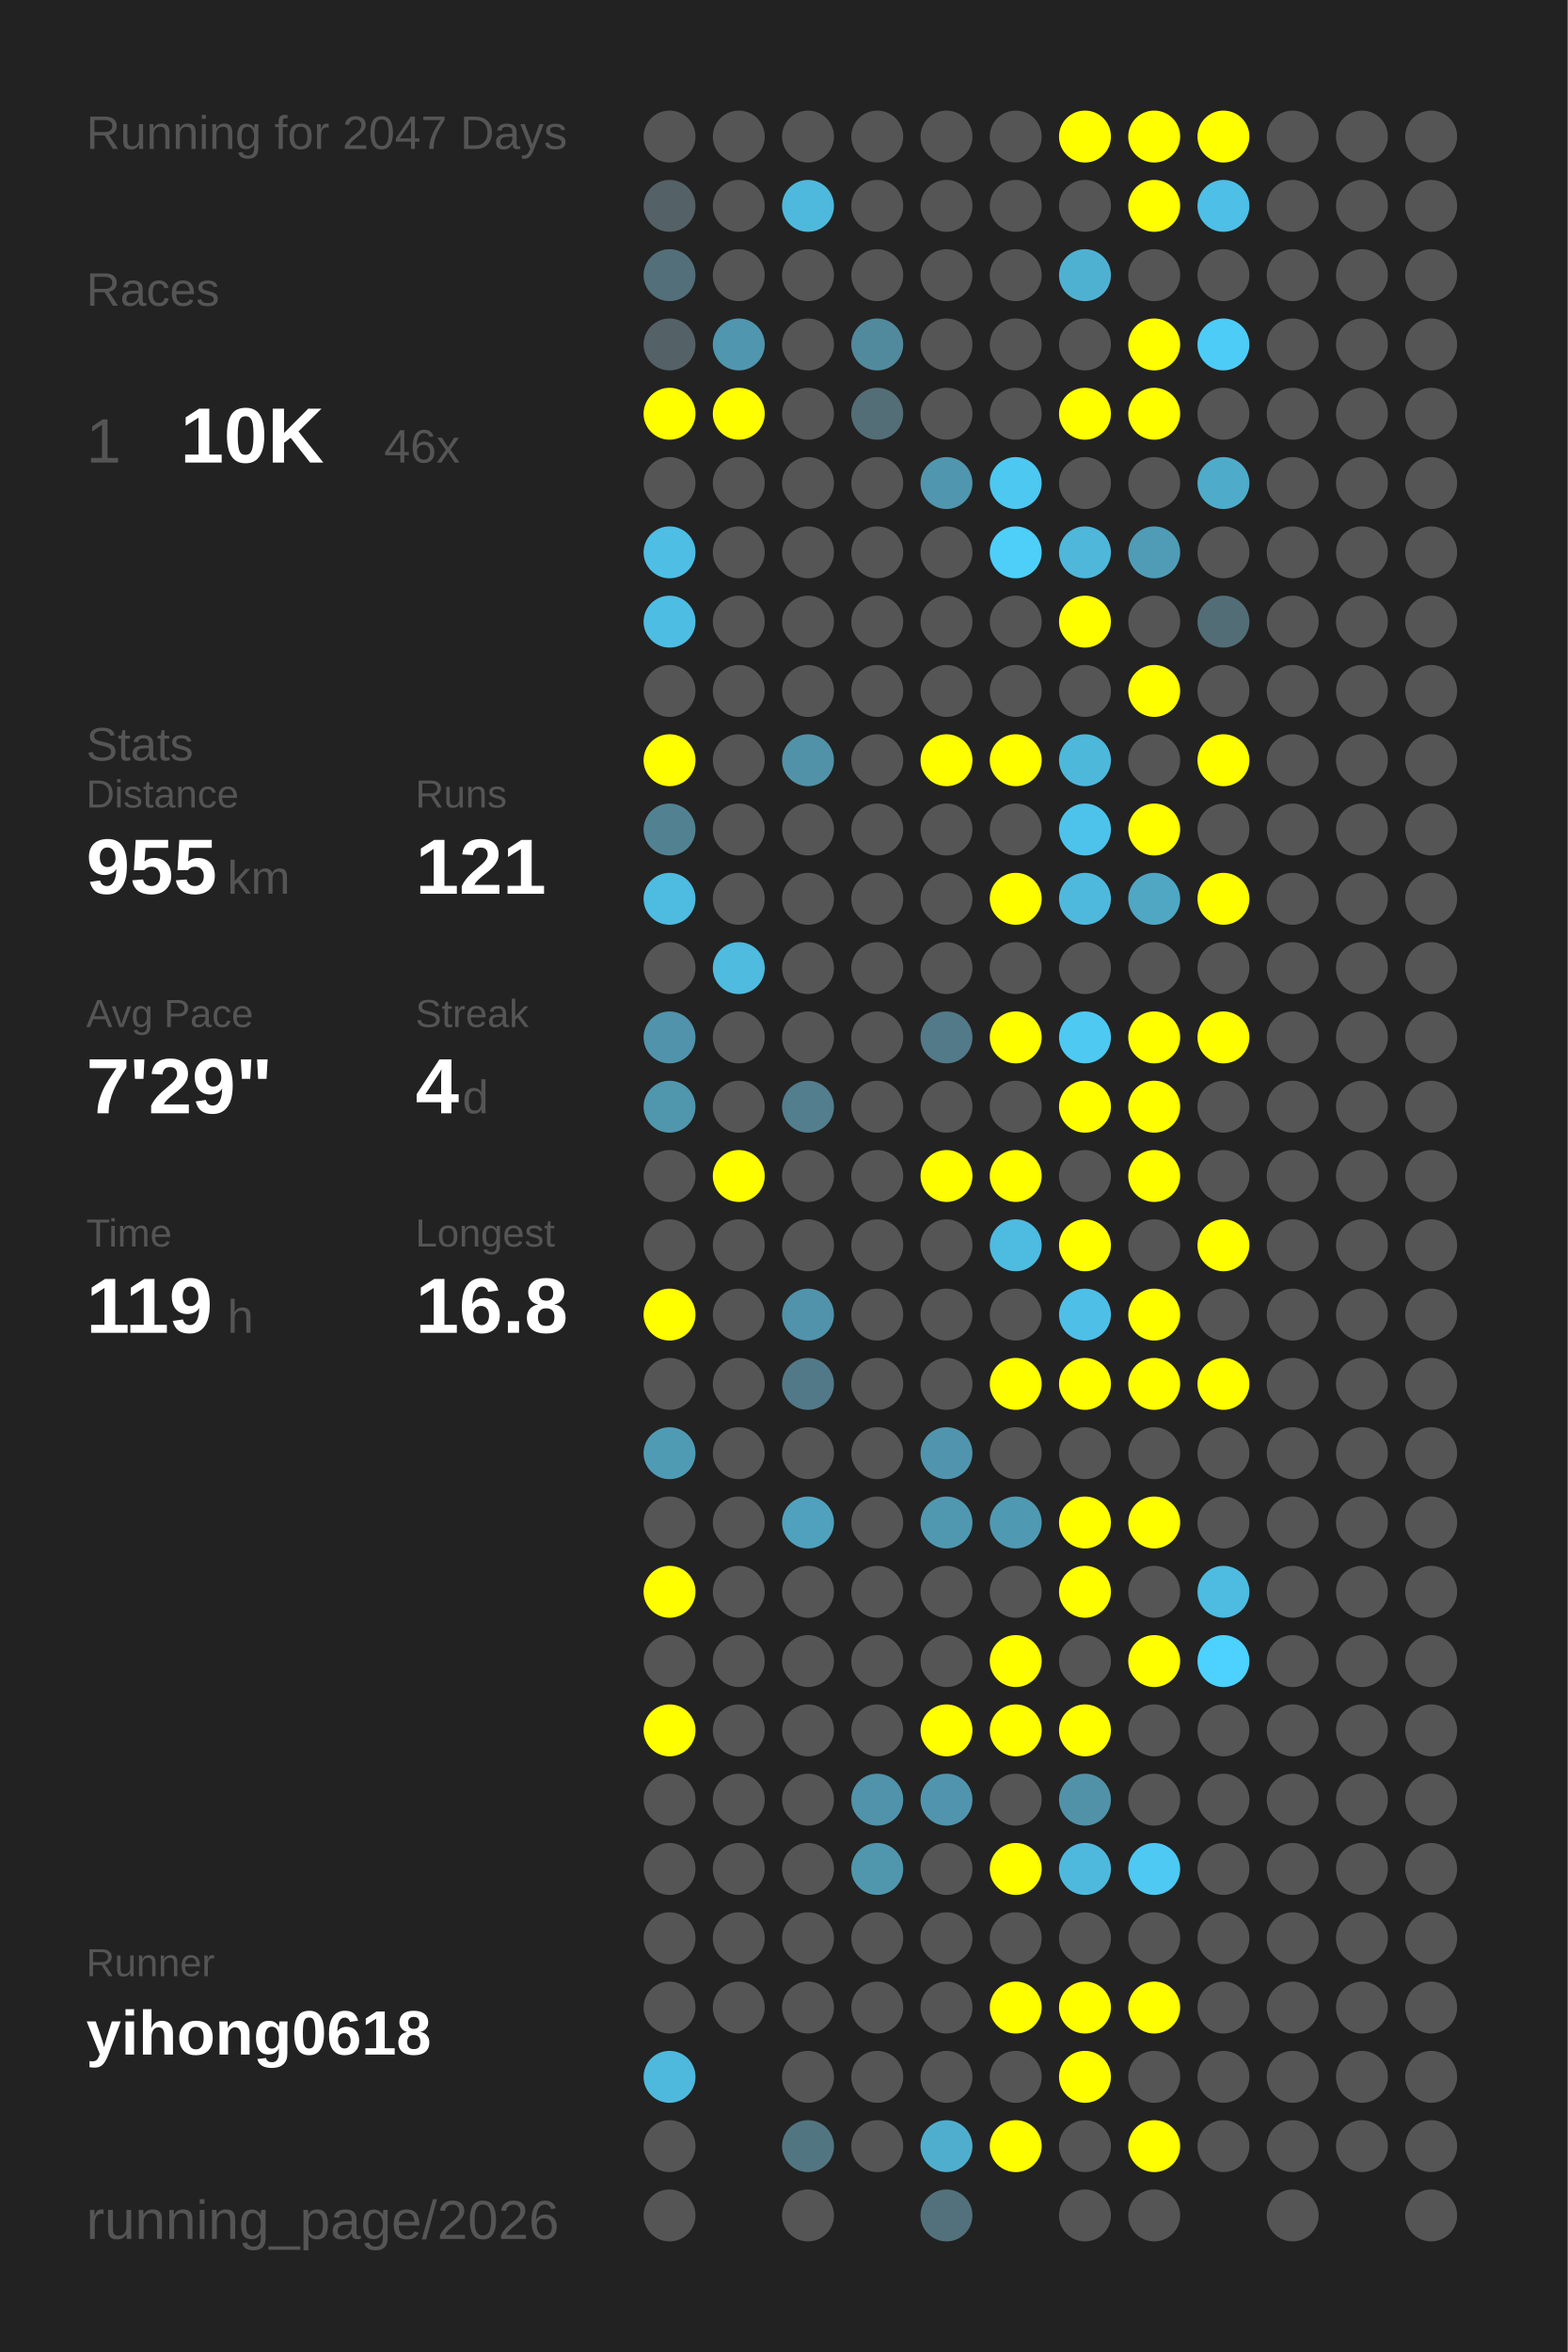
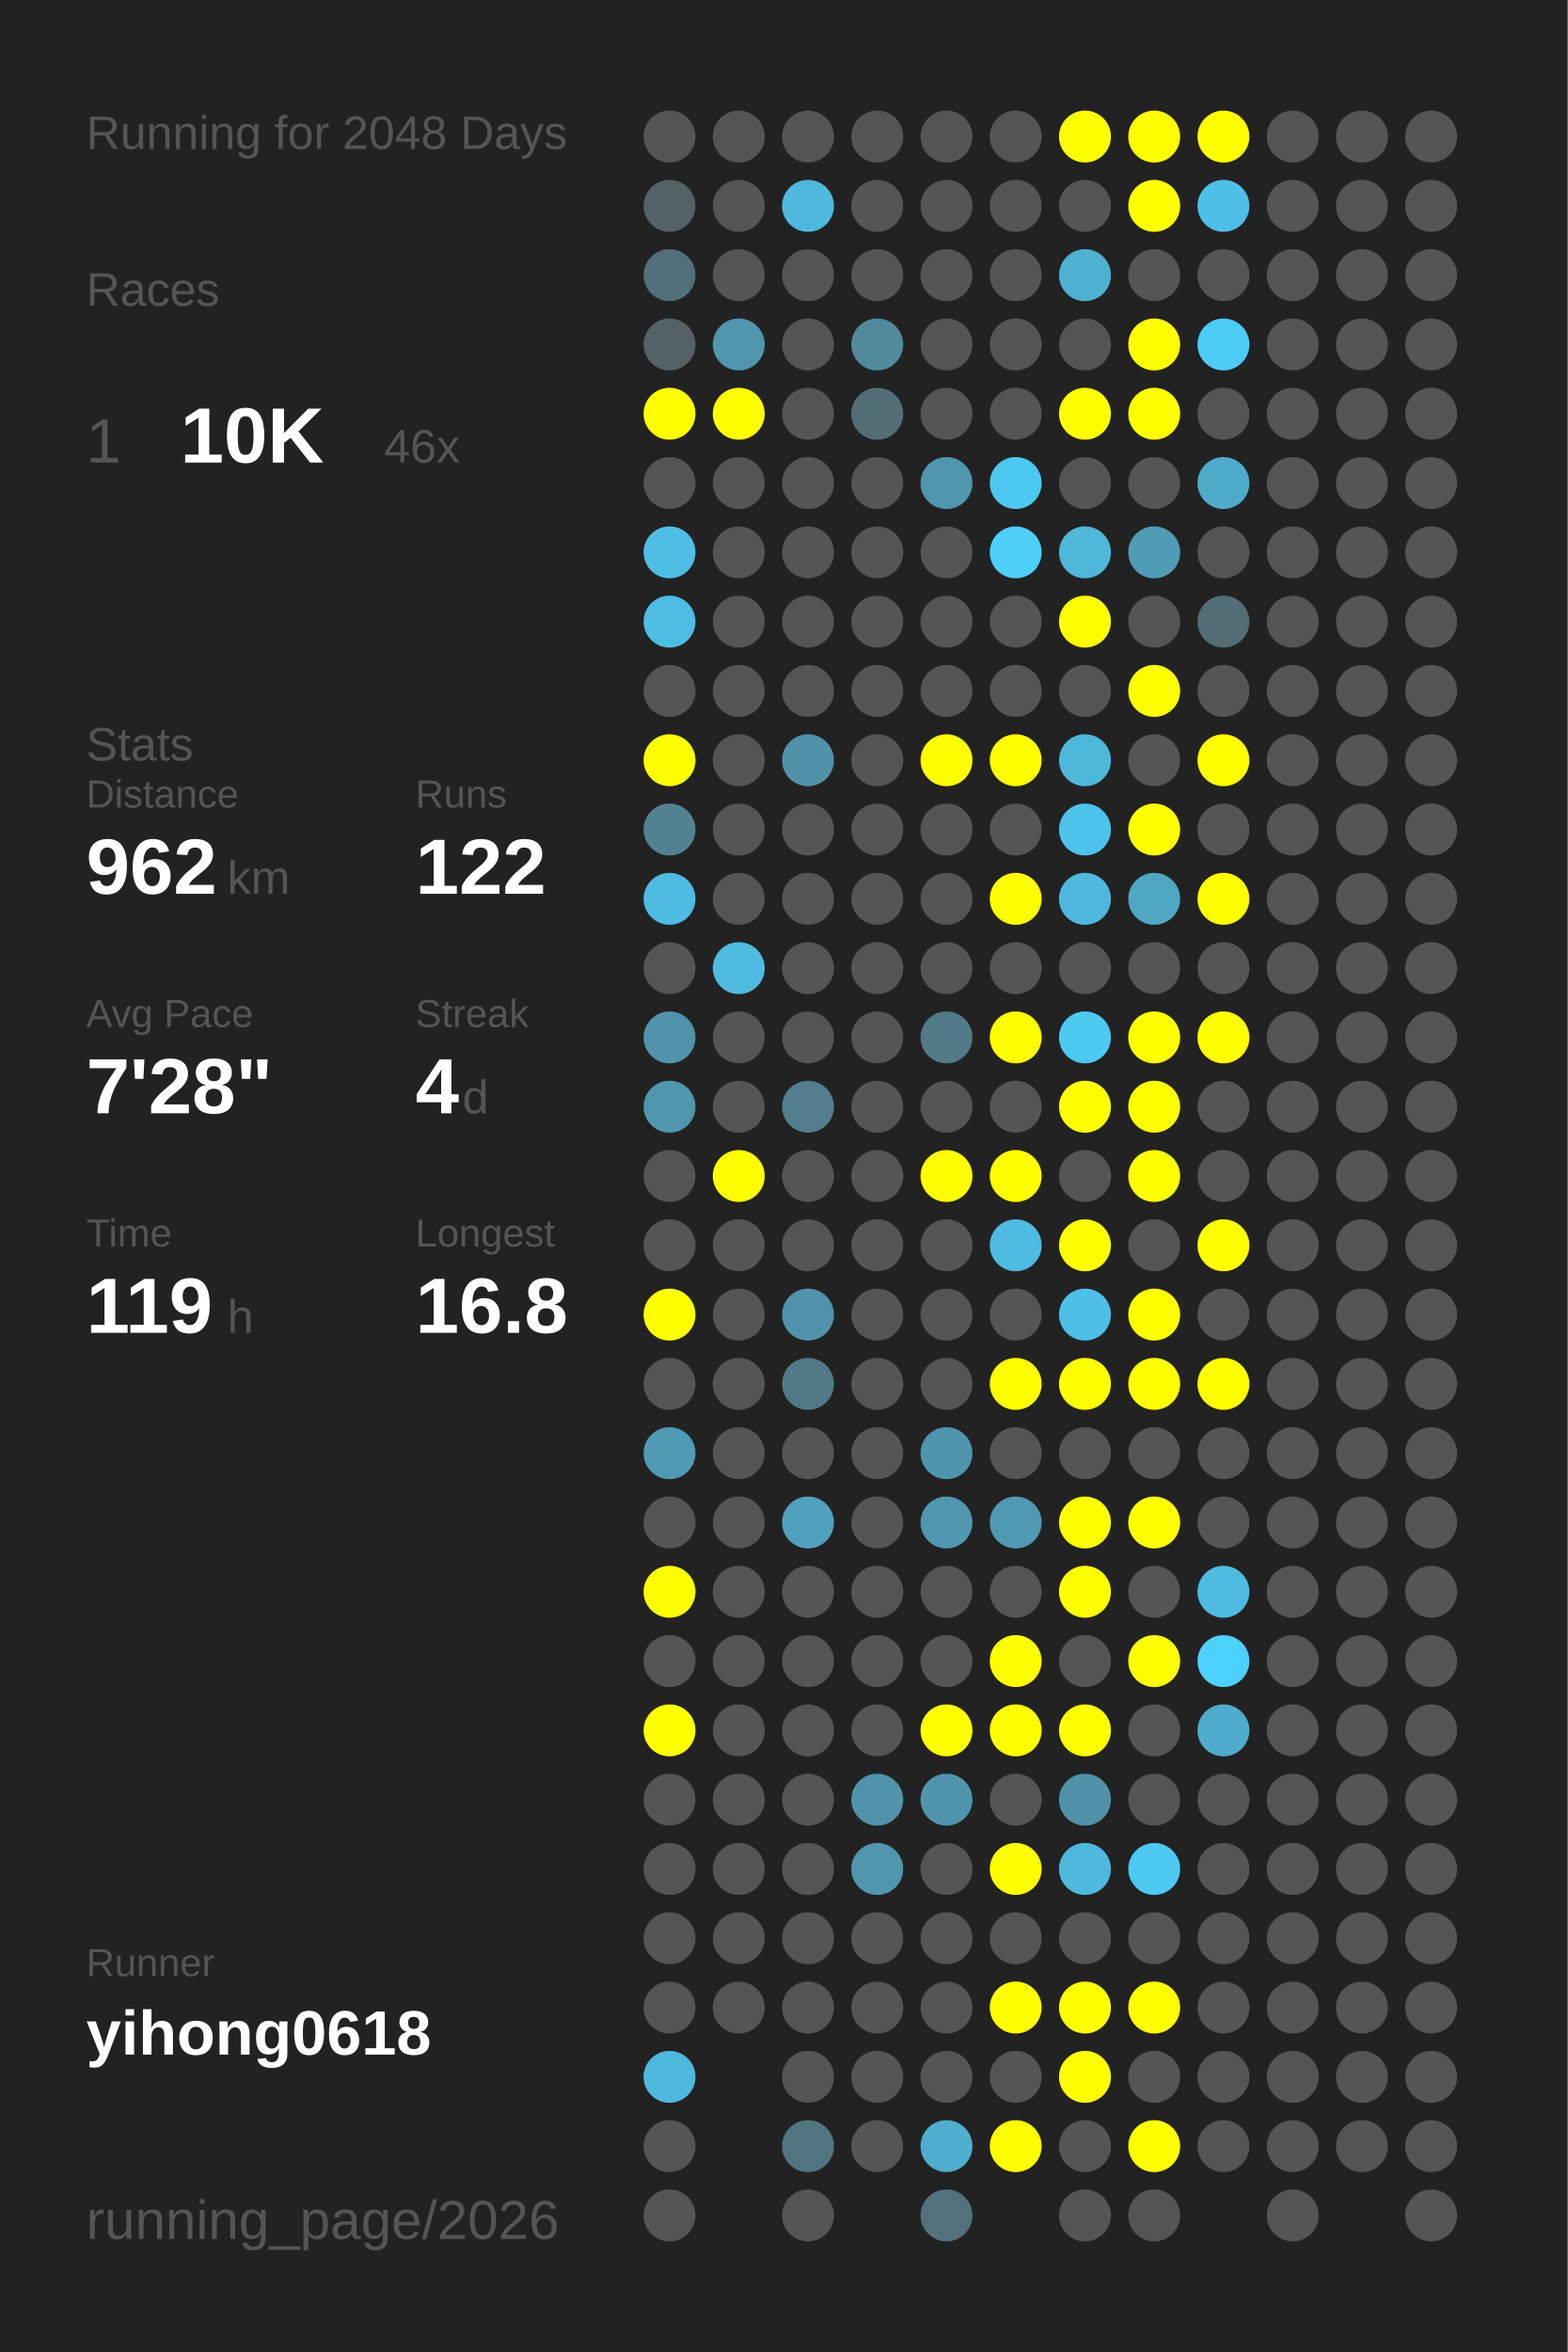
<svg xmlns="http://www.w3.org/2000/svg" baseProfile="full" height="300mm" version="1.1" viewBox="0,0,200,300" width="200mm">
  <defs />
  <rect fill="#222222" height="300" width="200" x="0" y="0" />
-   <text fill="#555555" style="font-size:6px; font-family:Arial;" x="11" y="19">Running for 2047 Days</text>
+   <text fill="#555555" style="font-size:6px; font-family:Arial;" x="11" y="19">Running for 2048 Days</text>
  <text fill="#555555" style="font-size:6px; font-family:Arial;" x="11" y="39">Races</text>
  <text fill="#555555" style="font-size:8px; font-family:Arial;" x="11" y="59">1</text>
  <text fill="#FFFFFF" style="font-size:10px; font-family:Arial; font-weight:bold;" x="23" y="59">10K</text>
  <text fill="#555555" style="font-size:6px; font-family:Arial;" x="49" y="59">46x</text>
  <text fill="#555555" style="font-size:6px; font-family:Arial;" x="11" y="97">Stats</text>
  <text fill="#555555" style="font-size:5px; font-family:Arial;" x="11" y="103">Distance</text>
-   <text fill="#FFFFFF" style="font-size:10px; font-family:Arial; font-weight:bold;" x="11" y="114">955</text>
+   <text fill="#FFFFFF" style="font-size:10px; font-family:Arial; font-weight:bold;" x="11" y="114">962</text>
  <text fill="#555555" style="font-size:6px; font-family:Arial;" x="29" y="114">km</text>
  <text fill="#555555" style="font-size:5px; font-family:Arial;" x="53" y="103">Runs</text>
-   <text fill="#FFFFFF" style="font-size:10px; font-family:Arial; font-weight:bold;" x="53" y="114">121</text>
+   <text fill="#FFFFFF" style="font-size:10px; font-family:Arial; font-weight:bold;" x="53" y="114">122</text>
  <text fill="#555555" style="font-size:5px; font-family:Arial;" x="11" y="131">Avg Pace</text>
-   <text fill="#FFFFFF" style="font-size:10px; font-family:Arial; font-weight:bold;" x="11" y="142">7'29"</text>
+   <text fill="#FFFFFF" style="font-size:10px; font-family:Arial; font-weight:bold;" x="11" y="142">7'28"</text>
  <text fill="#555555" style="font-size:5px; font-family:Arial;" x="53" y="131">Streak</text>
  <text fill="#FFFFFF" style="font-size:10px; font-family:Arial; font-weight:bold;" x="53" y="142">4</text>
  <text fill="#555555" style="font-size:6px; font-family:Arial;" x="59" y="142">d</text>
  <text fill="#555555" style="font-size:5px; font-family:Arial;" x="11" y="159">Time</text>
  <text fill="#FFFFFF" style="font-size:10px; font-family:Arial; font-weight:bold;" x="11" y="170">119</text>
  <text fill="#555555" style="font-size:6px; font-family:Arial;" x="29" y="170">h</text>
  <text fill="#555555" style="font-size:5px; font-family:Arial;" x="53" y="159">Longest</text>
  <text fill="#FFFFFF" style="font-size:10px; font-family:Arial; font-weight:bold;" x="53" y="170">16.8</text>
  <text fill="#555555" style="font-size:5px; font-family:Arial;" x="11" y="252.065">Runner</text>
  <text fill="#FFFFFF" style="font-size:8px; font-family:Arial; font-weight:bold;" x="11" y="262.065">yihong0618</text>
  <text fill="#555555" style="font-size:7px; font-family:Arial;" x="11" y="285.581">running_page/2026</text>
  <circle cx="85.417" cy="17.419" fill="#555555" r="3.312" />
  <circle cx="85.417" cy="26.258" fill="#546166" r="3.312" />
  <circle cx="85.417" cy="35.097" fill="#536f79" r="3.312" />
  <circle cx="85.417" cy="43.935" fill="#546166" r="3.312" />
  <circle cx="85.417" cy="52.774" fill="#FFFF00" r="3.312" />
  <circle cx="85.417" cy="61.613" fill="#555555" r="3.312" />
  <circle cx="85.417" cy="70.452" fill="#4ebee4" r="3.312" />
  <circle cx="85.417" cy="79.29" fill="#4ebde3" r="3.312" />
  <circle cx="85.417" cy="88.129" fill="#555555" r="3.312" />
  <circle cx="85.417" cy="96.968" fill="#FFFF00" r="3.312" />
  <circle cx="85.417" cy="105.806" fill="#528292" r="3.312" />
  <circle cx="85.417" cy="114.645" fill="#4ebbe0" r="3.312" />
  <circle cx="85.417" cy="123.484" fill="#555555" r="3.312" />
  <circle cx="85.417" cy="132.323" fill="#5093aa" r="3.312" />
  <circle cx="85.417" cy="141.161" fill="#5096ad" r="3.312" />
  <circle cx="85.417" cy="150" fill="#555555" r="3.312" />
  <circle cx="85.417" cy="158.839" fill="#555555" r="3.312" />
  <circle cx="85.417" cy="167.677" fill="#FFFF00" r="3.312" />
  <circle cx="85.417" cy="176.516" fill="#555555" r="3.312" />
  <circle cx="85.417" cy="185.355" fill="#509bb4" r="3.312" />
  <circle cx="85.417" cy="194.194" fill="#555555" r="3.312" />
  <circle cx="85.417" cy="203.032" fill="#FFFF00" r="3.312" />
  <circle cx="85.417" cy="211.871" fill="#555555" r="3.312" />
  <circle cx="85.417" cy="220.71" fill="#FFFF00" r="3.312" />
  <circle cx="85.417" cy="229.548" fill="#555555" r="3.312" />
  <circle cx="85.417" cy="238.387" fill="#555555" r="3.312" />
  <circle cx="85.417" cy="247.226" fill="#555555" r="3.312" />
  <circle cx="85.417" cy="256.065" fill="#555555" r="3.312" />
  <circle cx="85.417" cy="264.903" fill="#4eb9dd" r="3.312" />
  <circle cx="85.417" cy="273.742" fill="#555555" r="3.312" />
  <circle cx="85.417" cy="282.581" fill="#555555" r="3.312" />
  <circle cx="94.25" cy="17.419" fill="#555555" r="3.312" />
  <circle cx="94.25" cy="26.258" fill="#555555" r="3.312" />
  <circle cx="94.25" cy="35.097" fill="#555555" r="3.312" />
  <circle cx="94.25" cy="43.935" fill="#5096ae" r="3.312" />
  <circle cx="94.25" cy="52.774" fill="#FFFF00" r="3.312" />
  <circle cx="94.25" cy="61.613" fill="#555555" r="3.312" />
  <circle cx="94.25" cy="70.452" fill="#555555" r="3.312" />
  <circle cx="94.25" cy="79.29" fill="#555555" r="3.312" />
  <circle cx="94.25" cy="88.129" fill="#555555" r="3.312" />
  <circle cx="94.25" cy="96.968" fill="#555555" r="3.312" />
  <circle cx="94.25" cy="105.806" fill="#555555" r="3.312" />
  <circle cx="94.25" cy="114.645" fill="#555555" r="3.312" />
  <circle cx="94.25" cy="123.484" fill="#4ebbdf" r="3.312" />
  <circle cx="94.25" cy="132.323" fill="#555555" r="3.312" />
  <circle cx="94.25" cy="141.161" fill="#555555" r="3.312" />
  <circle cx="94.25" cy="150" fill="#FFFF00" r="3.312" />
  <circle cx="94.25" cy="158.839" fill="#555555" r="3.312" />
  <circle cx="94.25" cy="167.677" fill="#555555" r="3.312" />
  <circle cx="94.25" cy="176.516" fill="#555555" r="3.312" />
  <circle cx="94.25" cy="185.355" fill="#555555" r="3.312" />
  <circle cx="94.25" cy="194.194" fill="#555555" r="3.312" />
  <circle cx="94.25" cy="203.032" fill="#555555" r="3.312" />
  <circle cx="94.25" cy="211.871" fill="#555555" r="3.312" />
  <circle cx="94.25" cy="220.71" fill="#555555" r="3.312" />
  <circle cx="94.25" cy="229.548" fill="#555555" r="3.312" />
  <circle cx="94.25" cy="238.387" fill="#555555" r="3.312" />
  <circle cx="94.25" cy="247.226" fill="#555555" r="3.312" />
  <circle cx="94.25" cy="256.065" fill="#555555" r="3.312" />
  <circle cx="103.083" cy="17.419" fill="#555555" r="3.312" />
  <circle cx="103.083" cy="26.258" fill="#4eb9dd" r="3.312" />
  <circle cx="103.083" cy="35.097" fill="#555555" r="3.312" />
  <circle cx="103.083" cy="43.935" fill="#555555" r="3.312" />
  <circle cx="103.083" cy="52.774" fill="#555555" r="3.312" />
  <circle cx="103.083" cy="61.613" fill="#555555" r="3.312" />
  <circle cx="103.083" cy="70.452" fill="#555555" r="3.312" />
  <circle cx="103.083" cy="79.29" fill="#555555" r="3.312" />
  <circle cx="103.083" cy="88.129" fill="#555555" r="3.312" />
  <circle cx="103.083" cy="96.968" fill="#5192a8" r="3.312" />
  <circle cx="103.083" cy="105.806" fill="#555555" r="3.312" />
  <circle cx="103.083" cy="114.645" fill="#555555" r="3.312" />
  <circle cx="103.083" cy="123.484" fill="#555555" r="3.312" />
  <circle cx="103.083" cy="132.323" fill="#555555" r="3.312" />
  <circle cx="103.083" cy="141.161" fill="#527e8d" r="3.312" />
  <circle cx="103.083" cy="150" fill="#555555" r="3.312" />
  <circle cx="103.083" cy="158.839" fill="#555555" r="3.312" />
  <circle cx="103.083" cy="167.677" fill="#5093aa" r="3.312" />
  <circle cx="103.083" cy="176.516" fill="#527987" r="3.312" />
  <circle cx="103.083" cy="185.355" fill="#555555" r="3.312" />
  <circle cx="103.083" cy="194.194" fill="#50a1bd" r="3.312" />
  <circle cx="103.083" cy="203.032" fill="#555555" r="3.312" />
  <circle cx="103.083" cy="211.871" fill="#555555" r="3.312" />
  <circle cx="103.083" cy="220.71" fill="#555555" r="3.312" />
  <circle cx="103.083" cy="229.548" fill="#555555" r="3.312" />
  <circle cx="103.083" cy="238.387" fill="#555555" r="3.312" />
  <circle cx="103.083" cy="247.226" fill="#555555" r="3.312" />
  <circle cx="103.083" cy="256.065" fill="#555555" r="3.312" />
  <circle cx="103.083" cy="264.903" fill="#555555" r="3.312" />
  <circle cx="103.083" cy="273.742" fill="#527681" r="3.312" />
  <circle cx="103.083" cy="282.581" fill="#555555" r="3.312" />
  <circle cx="111.917" cy="17.419" fill="#555555" r="3.312" />
  <circle cx="111.917" cy="26.258" fill="#555555" r="3.312" />
  <circle cx="111.917" cy="35.097" fill="#555555" r="3.312" />
  <circle cx="111.917" cy="43.935" fill="#518a9d" r="3.312" />
  <circle cx="111.917" cy="52.774" fill="#536e77" r="3.312" />
  <circle cx="111.917" cy="61.613" fill="#555555" r="3.312" />
  <circle cx="111.917" cy="70.452" fill="#555555" r="3.312" />
  <circle cx="111.917" cy="79.29" fill="#555555" r="3.312" />
  <circle cx="111.917" cy="88.129" fill="#555555" r="3.312" />
  <circle cx="111.917" cy="96.968" fill="#555555" r="3.312" />
  <circle cx="111.917" cy="105.806" fill="#555555" r="3.312" />
  <circle cx="111.917" cy="114.645" fill="#555555" r="3.312" />
  <circle cx="111.917" cy="123.484" fill="#555555" r="3.312" />
  <circle cx="111.917" cy="132.323" fill="#555555" r="3.312" />
  <circle cx="111.917" cy="141.161" fill="#555555" r="3.312" />
  <circle cx="111.917" cy="150" fill="#555555" r="3.312" />
  <circle cx="111.917" cy="158.839" fill="#555555" r="3.312" />
  <circle cx="111.917" cy="167.677" fill="#555555" r="3.312" />
  <circle cx="111.917" cy="176.516" fill="#555555" r="3.312" />
  <circle cx="111.917" cy="185.355" fill="#555555" r="3.312" />
  <circle cx="111.917" cy="194.194" fill="#555555" r="3.312" />
  <circle cx="111.917" cy="203.032" fill="#555555" r="3.312" />
  <circle cx="111.917" cy="211.871" fill="#555555" r="3.312" />
  <circle cx="111.917" cy="220.71" fill="#555555" r="3.312" />
  <circle cx="111.917" cy="229.548" fill="#5093aa" r="3.312" />
  <circle cx="111.917" cy="238.387" fill="#5096ad" r="3.312" />
  <circle cx="111.917" cy="247.226" fill="#555555" r="3.312" />
  <circle cx="111.917" cy="256.065" fill="#555555" r="3.312" />
  <circle cx="111.917" cy="264.903" fill="#555555" r="3.312" />
  <circle cx="111.917" cy="273.742" fill="#555555" r="3.312" />
  <circle cx="120.75" cy="17.419" fill="#555555" r="3.312" />
  <circle cx="120.75" cy="26.258" fill="#555555" r="3.312" />
  <circle cx="120.75" cy="35.097" fill="#555555" r="3.312" />
  <circle cx="120.75" cy="43.935" fill="#555555" r="3.312" />
  <circle cx="120.75" cy="52.774" fill="#555555" r="3.312" />
  <circle cx="120.75" cy="61.613" fill="#5096ae" r="3.312" />
  <circle cx="120.75" cy="70.452" fill="#555555" r="3.312" />
  <circle cx="120.75" cy="79.29" fill="#555555" r="3.312" />
  <circle cx="120.75" cy="88.129" fill="#555555" r="3.312" />
  <circle cx="120.75" cy="96.968" fill="#FFFF00" r="3.312" />
  <circle cx="120.75" cy="105.806" fill="#555555" r="3.312" />
  <circle cx="120.75" cy="114.645" fill="#555555" r="3.312" />
  <circle cx="120.75" cy="123.484" fill="#555555" r="3.312" />
  <circle cx="120.75" cy="132.323" fill="#527a88" r="3.312" />
  <circle cx="120.75" cy="141.161" fill="#555555" r="3.312" />
  <circle cx="120.75" cy="150" fill="#FFFF00" r="3.312" />
  <circle cx="120.75" cy="158.839" fill="#555555" r="3.312" />
  <circle cx="120.75" cy="167.677" fill="#555555" r="3.312" />
  <circle cx="120.75" cy="176.516" fill="#555555" r="3.312" />
  <circle cx="120.75" cy="185.355" fill="#5095ad" r="3.312" />
  <circle cx="120.75" cy="194.194" fill="#5098b0" r="3.312" />
  <circle cx="120.75" cy="203.032" fill="#555555" r="3.312" />
  <circle cx="120.75" cy="211.871" fill="#555555" r="3.312" />
  <circle cx="120.75" cy="220.71" fill="#FFFF00" r="3.312" />
  <circle cx="120.75" cy="229.548" fill="#5095ad" r="3.312" />
  <circle cx="120.75" cy="238.387" fill="#555555" r="3.312" />
  <circle cx="120.75" cy="247.226" fill="#555555" r="3.312" />
  <circle cx="120.75" cy="256.065" fill="#555555" r="3.312" />
  <circle cx="120.75" cy="264.903" fill="#555555" r="3.312" />
  <circle cx="120.75" cy="273.742" fill="#4faece" r="3.312" />
  <circle cx="120.75" cy="282.581" fill="#53717c" r="3.312" />
  <circle cx="129.583" cy="17.419" fill="#555555" r="3.312" />
  <circle cx="129.583" cy="26.258" fill="#555555" r="3.312" />
  <circle cx="129.583" cy="35.097" fill="#555555" r="3.312" />
  <circle cx="129.583" cy="43.935" fill="#555555" r="3.312" />
  <circle cx="129.583" cy="52.774" fill="#555555" r="3.312" />
  <circle cx="129.583" cy="61.613" fill="#4dc8f1" r="3.312" />
  <circle cx="129.583" cy="70.452" fill="#4dcffa" r="3.312" />
  <circle cx="129.583" cy="79.29" fill="#555555" r="3.312" />
  <circle cx="129.583" cy="88.129" fill="#555555" r="3.312" />
  <circle cx="129.583" cy="96.968" fill="#FFFF00" r="3.312" />
  <circle cx="129.583" cy="105.806" fill="#555555" r="3.312" />
  <circle cx="129.583" cy="114.645" fill="#FFFF00" r="3.312" />
  <circle cx="129.583" cy="123.484" fill="#555555" r="3.312" />
  <circle cx="129.583" cy="132.323" fill="#FFFF00" r="3.312" />
  <circle cx="129.583" cy="141.161" fill="#555555" r="3.312" />
  <circle cx="129.583" cy="150" fill="#FFFF00" r="3.312" />
  <circle cx="129.583" cy="158.839" fill="#4ebbe1" r="3.312" />
  <circle cx="129.583" cy="167.677" fill="#555555" r="3.312" />
  <circle cx="129.583" cy="176.516" fill="#FFFF00" r="3.312" />
  <circle cx="129.583" cy="185.355" fill="#555555" r="3.312" />
  <circle cx="129.583" cy="194.194" fill="#5099b2" r="3.312" />
  <circle cx="129.583" cy="203.032" fill="#555555" r="3.312" />
  <circle cx="129.583" cy="211.871" fill="#FFFF00" r="3.312" />
  <circle cx="129.583" cy="220.71" fill="#FFFF00" r="3.312" />
  <circle cx="129.583" cy="229.548" fill="#555555" r="3.312" />
  <circle cx="129.583" cy="238.387" fill="#FFFF00" r="3.312" />
  <circle cx="129.583" cy="247.226" fill="#555555" r="3.312" />
  <circle cx="129.583" cy="256.065" fill="#FFFF00" r="3.312" />
  <circle cx="129.583" cy="264.903" fill="#555555" r="3.312" />
  <circle cx="129.583" cy="273.742" fill="#FFFF00" r="3.312" />
  <circle cx="138.417" cy="17.419" fill="#FFFF00" r="3.312" />
  <circle cx="138.417" cy="26.258" fill="#555555" r="3.312" />
  <circle cx="138.417" cy="35.097" fill="#4fb1d2" r="3.312" />
  <circle cx="138.417" cy="43.935" fill="#555555" r="3.312" />
  <circle cx="138.417" cy="52.774" fill="#FFFF00" r="3.312" />
  <circle cx="138.417" cy="61.613" fill="#555555" r="3.312" />
  <circle cx="138.417" cy="70.452" fill="#4eb7da" r="3.312" />
  <circle cx="138.417" cy="79.29" fill="#FFFF00" r="3.312" />
  <circle cx="138.417" cy="88.129" fill="#555555" r="3.312" />
  <circle cx="138.417" cy="96.968" fill="#4eb8db" r="3.312" />
  <circle cx="138.417" cy="105.806" fill="#4dc3eb" r="3.312" />
  <circle cx="138.417" cy="114.645" fill="#4eb9dd" r="3.312" />
  <circle cx="138.417" cy="123.484" fill="#555555" r="3.312" />
  <circle cx="138.417" cy="132.323" fill="#4dc9f2" r="3.312" />
  <circle cx="138.417" cy="141.161" fill="#FFFF00" r="3.312" />
  <circle cx="138.417" cy="150" fill="#555555" r="3.312" />
  <circle cx="138.417" cy="158.839" fill="#FFFF00" r="3.312" />
  <circle cx="138.417" cy="167.677" fill="#4ebfe6" r="3.312" />
  <circle cx="138.417" cy="176.516" fill="#FFFF00" r="3.312" />
  <circle cx="138.417" cy="185.355" fill="#555555" r="3.312" />
  <circle cx="138.417" cy="194.194" fill="#FFFF00" r="3.312" />
  <circle cx="138.417" cy="203.032" fill="#FFFF00" r="3.312" />
  <circle cx="138.417" cy="211.871" fill="#555555" r="3.312" />
  <circle cx="138.417" cy="220.71" fill="#FFFF00" r="3.312" />
  <circle cx="138.417" cy="229.548" fill="#5192a8" r="3.312" />
  <circle cx="138.417" cy="238.387" fill="#4eb9dd" r="3.312" />
  <circle cx="138.417" cy="247.226" fill="#555555" r="3.312" />
  <circle cx="138.417" cy="256.065" fill="#FFFF00" r="3.312" />
  <circle cx="138.417" cy="264.903" fill="#FFFF00" r="3.312" />
  <circle cx="138.417" cy="273.742" fill="#555555" r="3.312" />
  <circle cx="138.417" cy="282.581" fill="#555555" r="3.312" />
  <circle cx="147.25" cy="17.419" fill="#FFFF00" r="3.312" />
  <circle cx="147.25" cy="26.258" fill="#FFFF00" r="3.312" />
  <circle cx="147.25" cy="35.097" fill="#555555" r="3.312" />
  <circle cx="147.25" cy="43.935" fill="#FFFF00" r="3.312" />
  <circle cx="147.25" cy="52.774" fill="#FFFF00" r="3.312" />
  <circle cx="147.25" cy="61.613" fill="#555555" r="3.312" />
  <circle cx="147.25" cy="70.452" fill="#509cb6" r="3.312" />
  <circle cx="147.25" cy="79.29" fill="#555555" r="3.312" />
  <circle cx="147.25" cy="88.129" fill="#FFFF00" r="3.312" />
  <circle cx="147.25" cy="96.968" fill="#555555" r="3.312" />
  <circle cx="147.25" cy="105.806" fill="#FFFF00" r="3.312" />
  <circle cx="147.25" cy="114.645" fill="#4fa7c4" r="3.312" />
  <circle cx="147.25" cy="123.484" fill="#555555" r="3.312" />
  <circle cx="147.25" cy="132.323" fill="#FFFF00" r="3.312" />
  <circle cx="147.25" cy="141.161" fill="#FFFF00" r="3.312" />
  <circle cx="147.25" cy="150" fill="#FFFF00" r="3.312" />
  <circle cx="147.25" cy="158.839" fill="#555555" r="3.312" />
  <circle cx="147.25" cy="167.677" fill="#FFFF00" r="3.312" />
  <circle cx="147.25" cy="176.516" fill="#FFFF00" r="3.312" />
  <circle cx="147.25" cy="185.355" fill="#555555" r="3.312" />
  <circle cx="147.25" cy="194.194" fill="#FFFF00" r="3.312" />
  <circle cx="147.25" cy="203.032" fill="#555555" r="3.312" />
  <circle cx="147.25" cy="211.871" fill="#FFFF00" r="3.312" />
  <circle cx="147.25" cy="220.71" fill="#555555" r="3.312" />
  <circle cx="147.25" cy="229.548" fill="#555555" r="3.312" />
  <circle cx="147.25" cy="238.387" fill="#4dc9f3" r="3.312" />
  <circle cx="147.25" cy="247.226" fill="#555555" r="3.312" />
  <circle cx="147.25" cy="256.065" fill="#FFFF00" r="3.312" />
  <circle cx="147.25" cy="264.903" fill="#555555" r="3.312" />
  <circle cx="147.25" cy="273.742" fill="#FFFF00" r="3.312" />
  <circle cx="147.25" cy="282.581" fill="#555555" r="3.312" />
  <circle cx="156.083" cy="17.419" fill="#FFFF00" r="3.312" />
  <circle cx="156.083" cy="26.258" fill="#4ebfe6" r="3.312" />
  <circle cx="156.083" cy="35.097" fill="#555555" r="3.312" />
  <circle cx="156.083" cy="43.935" fill="#4dccf8" r="3.312" />
  <circle cx="156.083" cy="52.774" fill="#555555" r="3.312" />
  <circle cx="156.083" cy="61.613" fill="#4fabca" r="3.312" />
  <circle cx="156.083" cy="70.452" fill="#555555" r="3.312" />
  <circle cx="156.083" cy="79.29" fill="#536d76" r="3.312" />
  <circle cx="156.083" cy="88.129" fill="#555555" r="3.312" />
  <circle cx="156.083" cy="96.968" fill="#FFFF00" r="3.312" />
  <circle cx="156.083" cy="105.806" fill="#555555" r="3.312" />
  <circle cx="156.083" cy="114.645" fill="#FFFF00" r="3.312" />
  <circle cx="156.083" cy="123.484" fill="#555555" r="3.312" />
  <circle cx="156.083" cy="132.323" fill="#FFFF00" r="3.312" />
  <circle cx="156.083" cy="141.161" fill="#555555" r="3.312" />
  <circle cx="156.083" cy="150" fill="#555555" r="3.312" />
  <circle cx="156.083" cy="158.839" fill="#FFFF00" r="3.312" />
  <circle cx="156.083" cy="167.677" fill="#555555" r="3.312" />
  <circle cx="156.083" cy="176.516" fill="#FFFF00" r="3.312" />
  <circle cx="156.083" cy="185.355" fill="#555555" r="3.312" />
  <circle cx="156.083" cy="194.194" fill="#555555" r="3.312" />
  <circle cx="156.083" cy="203.032" fill="#4ebbe0" r="3.312" />
  <circle cx="156.083" cy="211.871" fill="#4dd1fe" r="3.312" />
-   <circle cx="156.083" cy="220.71" fill="#555555" r="3.312" />
+   <circle cx="156.083" cy="220.71" fill="#4faccc" r="3.312" />
  <circle cx="156.083" cy="229.548" fill="#555555" r="3.312" />
  <circle cx="156.083" cy="238.387" fill="#555555" r="3.312" />
  <circle cx="156.083" cy="247.226" fill="#555555" r="3.312" />
  <circle cx="156.083" cy="256.065" fill="#555555" r="3.312" />
  <circle cx="156.083" cy="264.903" fill="#555555" r="3.312" />
  <circle cx="156.083" cy="273.742" fill="#555555" r="3.312" />
  <circle cx="164.917" cy="17.419" fill="#555555" r="3.312" />
  <circle cx="164.917" cy="26.258" fill="#555555" r="3.312" />
  <circle cx="164.917" cy="35.097" fill="#555555" r="3.312" />
  <circle cx="164.917" cy="43.935" fill="#555555" r="3.312" />
  <circle cx="164.917" cy="52.774" fill="#555555" r="3.312" />
  <circle cx="164.917" cy="61.613" fill="#555555" r="3.312" />
  <circle cx="164.917" cy="70.452" fill="#555555" r="3.312" />
  <circle cx="164.917" cy="79.29" fill="#555555" r="3.312" />
  <circle cx="164.917" cy="88.129" fill="#555555" r="3.312" />
  <circle cx="164.917" cy="96.968" fill="#555555" r="3.312" />
  <circle cx="164.917" cy="105.806" fill="#555555" r="3.312" />
  <circle cx="164.917" cy="114.645" fill="#555555" r="3.312" />
  <circle cx="164.917" cy="123.484" fill="#555555" r="3.312" />
  <circle cx="164.917" cy="132.323" fill="#555555" r="3.312" />
  <circle cx="164.917" cy="141.161" fill="#555555" r="3.312" />
  <circle cx="164.917" cy="150" fill="#555555" r="3.312" />
  <circle cx="164.917" cy="158.839" fill="#555555" r="3.312" />
  <circle cx="164.917" cy="167.677" fill="#555555" r="3.312" />
  <circle cx="164.917" cy="176.516" fill="#555555" r="3.312" />
  <circle cx="164.917" cy="185.355" fill="#555555" r="3.312" />
  <circle cx="164.917" cy="194.194" fill="#555555" r="3.312" />
  <circle cx="164.917" cy="203.032" fill="#555555" r="3.312" />
  <circle cx="164.917" cy="211.871" fill="#555555" r="3.312" />
  <circle cx="164.917" cy="220.71" fill="#555555" r="3.312" />
  <circle cx="164.917" cy="229.548" fill="#555555" r="3.312" />
  <circle cx="164.917" cy="238.387" fill="#555555" r="3.312" />
  <circle cx="164.917" cy="247.226" fill="#555555" r="3.312" />
  <circle cx="164.917" cy="256.065" fill="#555555" r="3.312" />
  <circle cx="164.917" cy="264.903" fill="#555555" r="3.312" />
  <circle cx="164.917" cy="273.742" fill="#555555" r="3.312" />
  <circle cx="164.917" cy="282.581" fill="#555555" r="3.312" />
  <circle cx="173.75" cy="17.419" fill="#555555" r="3.312" />
  <circle cx="173.75" cy="26.258" fill="#555555" r="3.312" />
  <circle cx="173.75" cy="35.097" fill="#555555" r="3.312" />
  <circle cx="173.75" cy="43.935" fill="#555555" r="3.312" />
  <circle cx="173.75" cy="52.774" fill="#555555" r="3.312" />
  <circle cx="173.75" cy="61.613" fill="#555555" r="3.312" />
  <circle cx="173.75" cy="70.452" fill="#555555" r="3.312" />
  <circle cx="173.75" cy="79.29" fill="#555555" r="3.312" />
  <circle cx="173.75" cy="88.129" fill="#555555" r="3.312" />
  <circle cx="173.75" cy="96.968" fill="#555555" r="3.312" />
  <circle cx="173.75" cy="105.806" fill="#555555" r="3.312" />
  <circle cx="173.75" cy="114.645" fill="#555555" r="3.312" />
  <circle cx="173.75" cy="123.484" fill="#555555" r="3.312" />
  <circle cx="173.75" cy="132.323" fill="#555555" r="3.312" />
  <circle cx="173.75" cy="141.161" fill="#555555" r="3.312" />
  <circle cx="173.75" cy="150" fill="#555555" r="3.312" />
  <circle cx="173.75" cy="158.839" fill="#555555" r="3.312" />
  <circle cx="173.75" cy="167.677" fill="#555555" r="3.312" />
  <circle cx="173.75" cy="176.516" fill="#555555" r="3.312" />
  <circle cx="173.75" cy="185.355" fill="#555555" r="3.312" />
  <circle cx="173.75" cy="194.194" fill="#555555" r="3.312" />
  <circle cx="173.75" cy="203.032" fill="#555555" r="3.312" />
  <circle cx="173.75" cy="211.871" fill="#555555" r="3.312" />
  <circle cx="173.75" cy="220.71" fill="#555555" r="3.312" />
  <circle cx="173.75" cy="229.548" fill="#555555" r="3.312" />
  <circle cx="173.75" cy="238.387" fill="#555555" r="3.312" />
  <circle cx="173.75" cy="247.226" fill="#555555" r="3.312" />
  <circle cx="173.75" cy="256.065" fill="#555555" r="3.312" />
  <circle cx="173.75" cy="264.903" fill="#555555" r="3.312" />
  <circle cx="173.75" cy="273.742" fill="#555555" r="3.312" />
  <circle cx="182.583" cy="17.419" fill="#555555" r="3.312" />
  <circle cx="182.583" cy="26.258" fill="#555555" r="3.312" />
  <circle cx="182.583" cy="35.097" fill="#555555" r="3.312" />
  <circle cx="182.583" cy="43.935" fill="#555555" r="3.312" />
  <circle cx="182.583" cy="52.774" fill="#555555" r="3.312" />
  <circle cx="182.583" cy="61.613" fill="#555555" r="3.312" />
  <circle cx="182.583" cy="70.452" fill="#555555" r="3.312" />
  <circle cx="182.583" cy="79.29" fill="#555555" r="3.312" />
  <circle cx="182.583" cy="88.129" fill="#555555" r="3.312" />
  <circle cx="182.583" cy="96.968" fill="#555555" r="3.312" />
  <circle cx="182.583" cy="105.806" fill="#555555" r="3.312" />
  <circle cx="182.583" cy="114.645" fill="#555555" r="3.312" />
  <circle cx="182.583" cy="123.484" fill="#555555" r="3.312" />
  <circle cx="182.583" cy="132.323" fill="#555555" r="3.312" />
  <circle cx="182.583" cy="141.161" fill="#555555" r="3.312" />
  <circle cx="182.583" cy="150" fill="#555555" r="3.312" />
  <circle cx="182.583" cy="158.839" fill="#555555" r="3.312" />
  <circle cx="182.583" cy="167.677" fill="#555555" r="3.312" />
  <circle cx="182.583" cy="176.516" fill="#555555" r="3.312" />
  <circle cx="182.583" cy="185.355" fill="#555555" r="3.312" />
  <circle cx="182.583" cy="194.194" fill="#555555" r="3.312" />
  <circle cx="182.583" cy="203.032" fill="#555555" r="3.312" />
  <circle cx="182.583" cy="211.871" fill="#555555" r="3.312" />
  <circle cx="182.583" cy="220.71" fill="#555555" r="3.312" />
  <circle cx="182.583" cy="229.548" fill="#555555" r="3.312" />
  <circle cx="182.583" cy="238.387" fill="#555555" r="3.312" />
  <circle cx="182.583" cy="247.226" fill="#555555" r="3.312" />
  <circle cx="182.583" cy="256.065" fill="#555555" r="3.312" />
  <circle cx="182.583" cy="264.903" fill="#555555" r="3.312" />
  <circle cx="182.583" cy="273.742" fill="#555555" r="3.312" />
  <circle cx="182.583" cy="282.581" fill="#555555" r="3.312" />
</svg>
